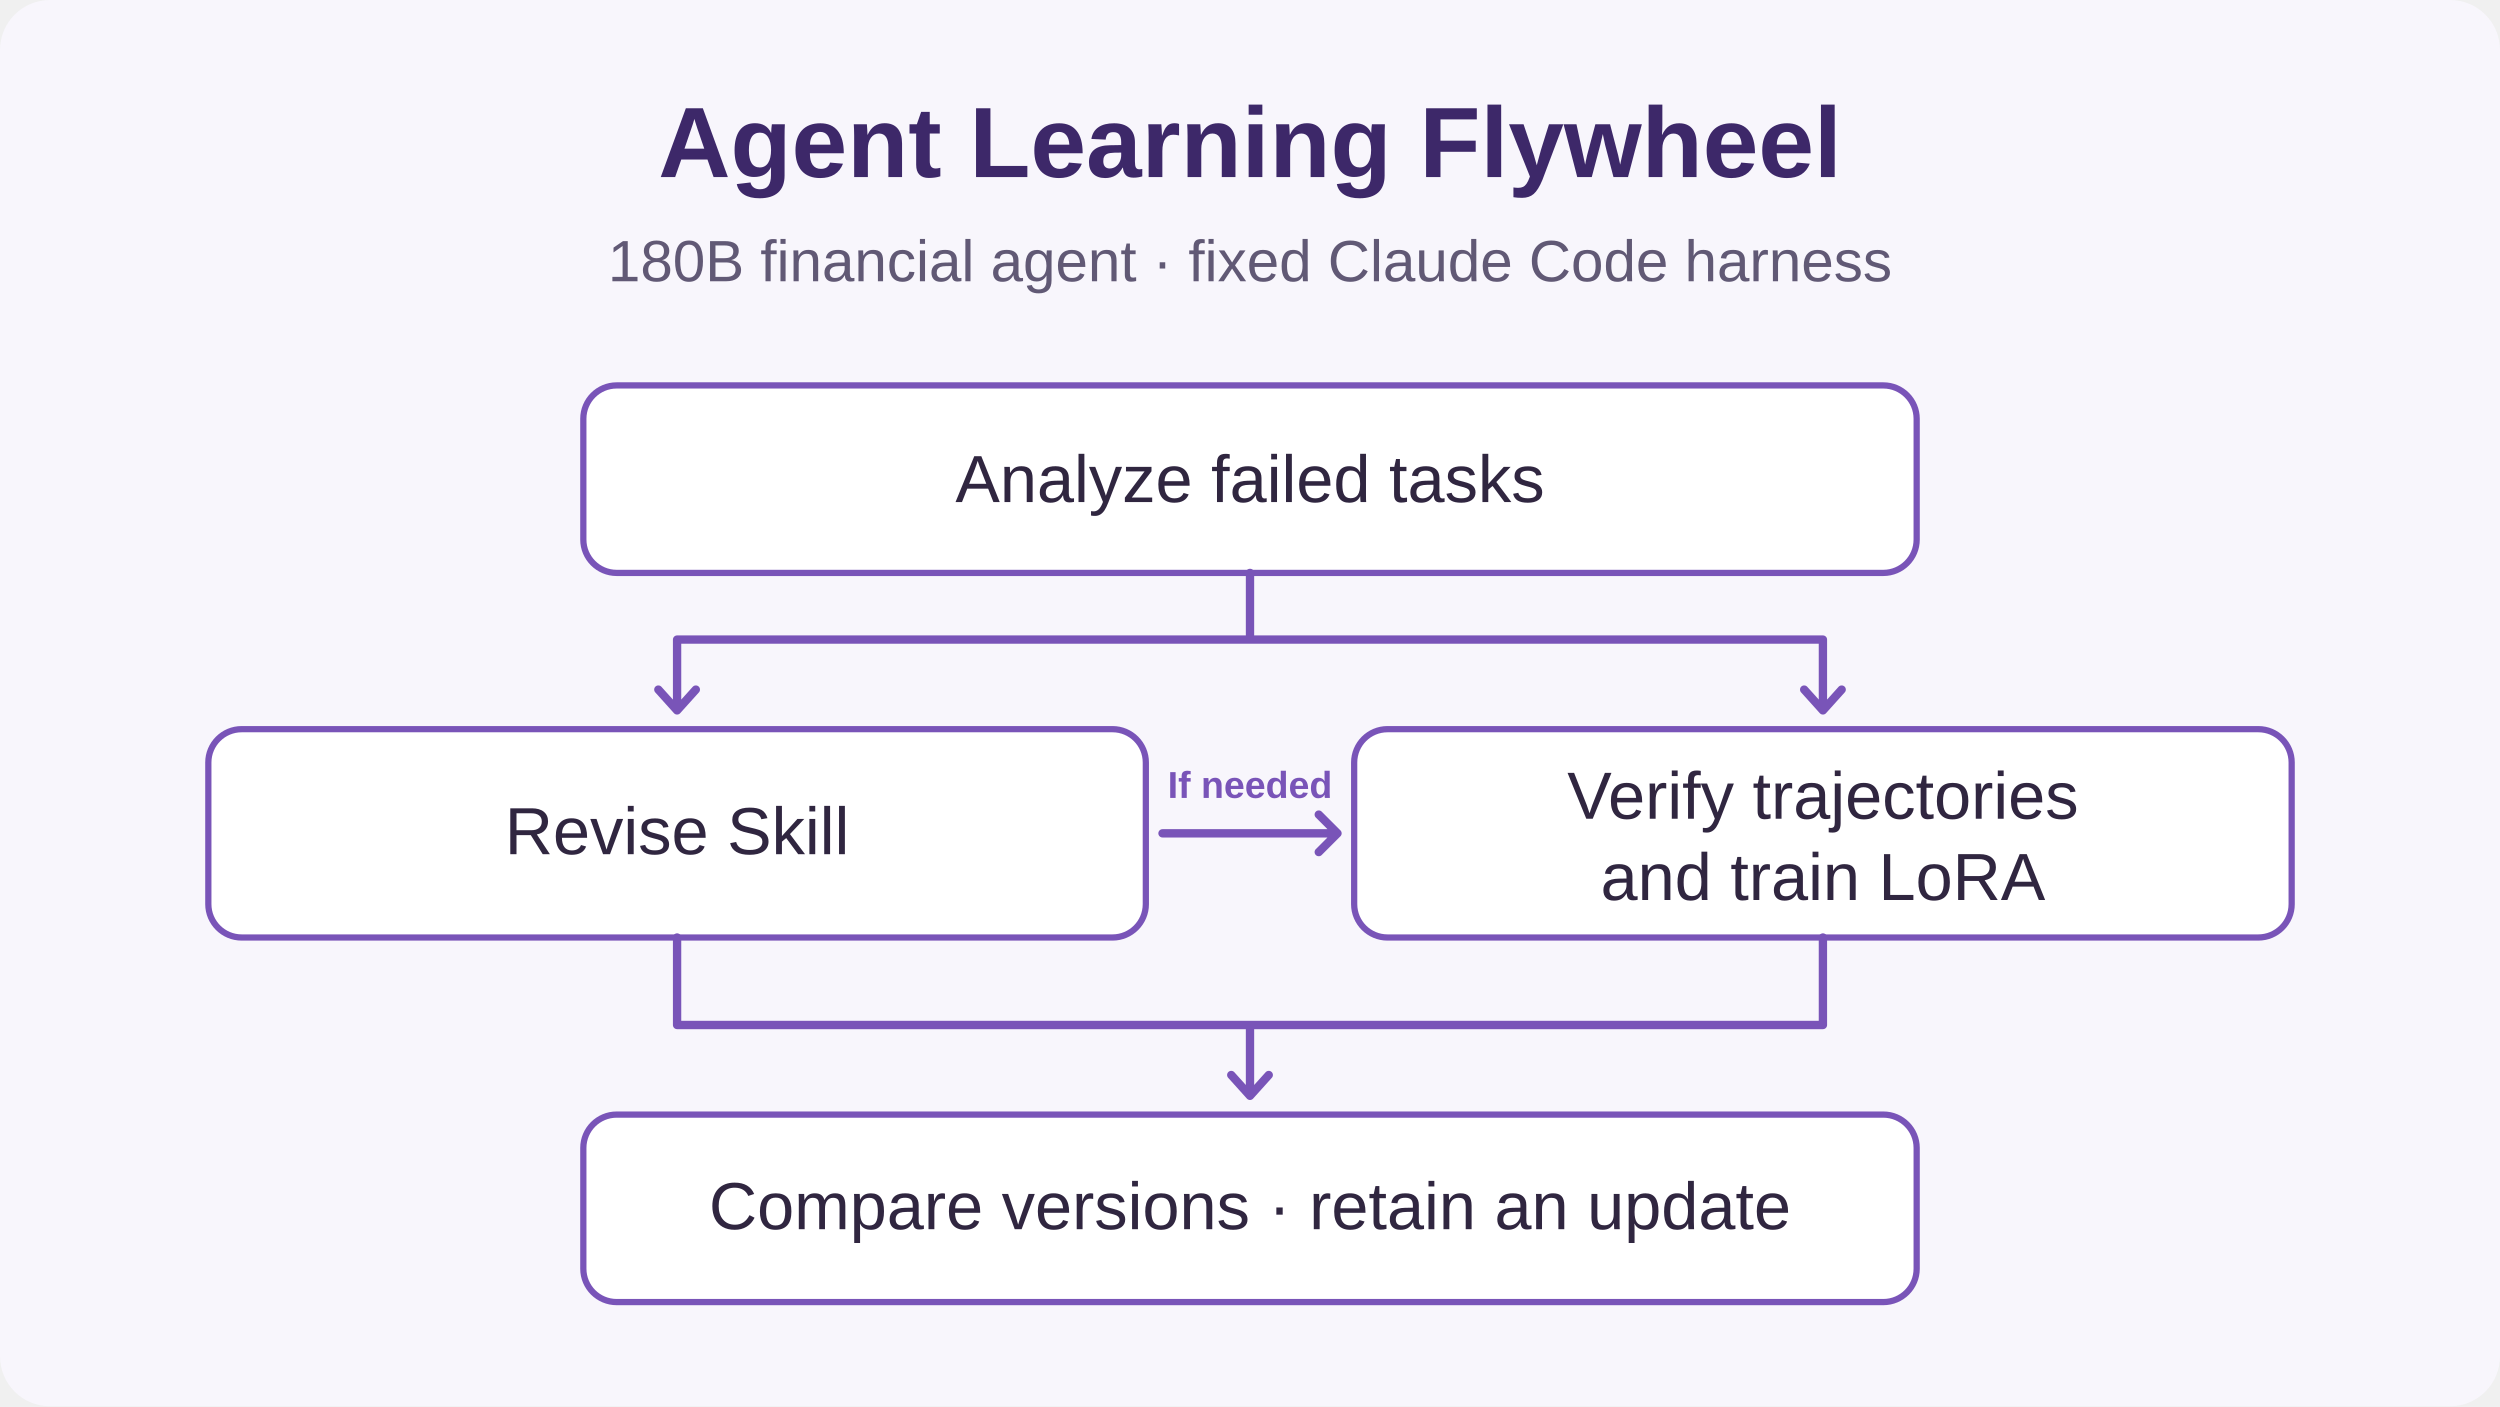
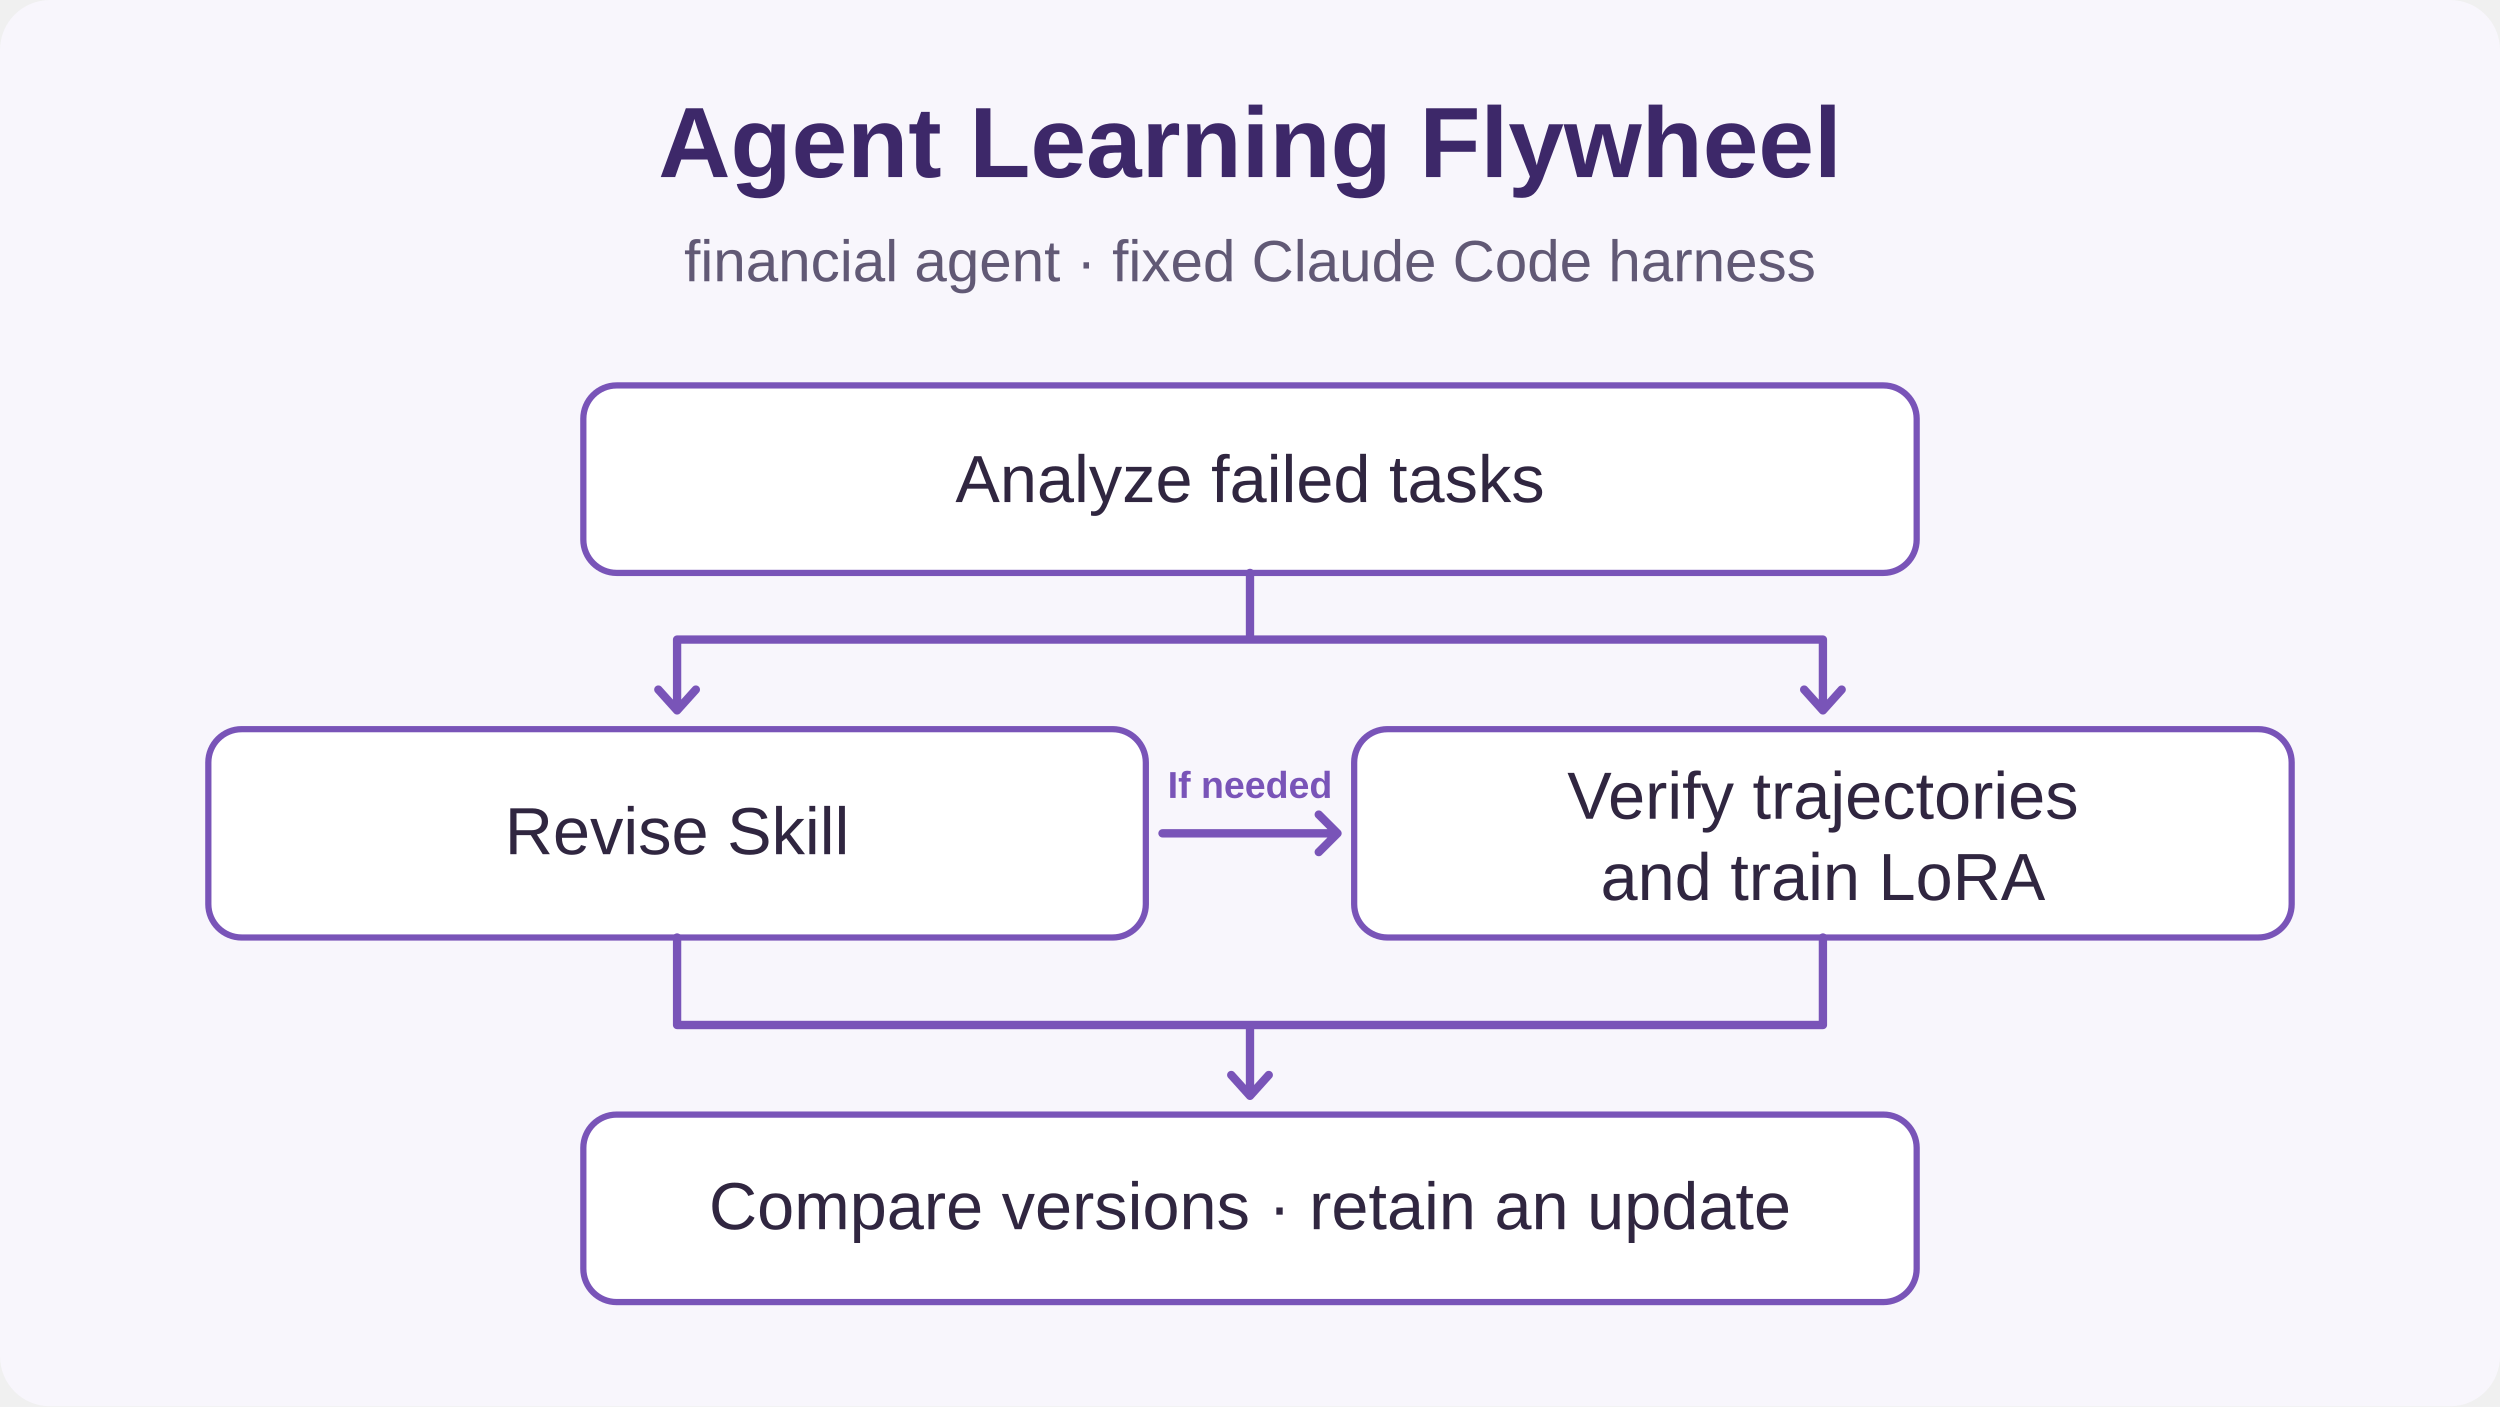
<svg xmlns="http://www.w3.org/2000/svg" viewBox="0 0 1200 675" role="img" aria-labelledby="title desc" font-family="Arial,sans-serif">
  <rect width="1200" height="675" rx="24" fill="#f8f6fc" />
  <text x="600" y="85" text-anchor="middle" font-size="48" font-weight="700" fill="#3d2869">Agent Learning Flywheel</text>
-   <text x="600" y="135" text-anchor="middle" font-size="28" fill="#615975">180B financial agent · fixed Claude Code harness</text>
+   <text x="600" y="135" text-anchor="middle" font-size="28" fill="#615975">financial agent · fixed Claude Code harness</text>
  <g fill="#fff" stroke="#7954b8" stroke-width="3">
    <rect x="280" y="185" width="640" height="90" rx="16" />
    <rect x="100" y="350" width="450" height="100" rx="16" />
    <rect x="650" y="350" width="450" height="100" rx="16" />
    <rect x="280" y="535" width="640" height="90" rx="16" />
  </g>
  <g fill="none" stroke="#7954b8" stroke-width="4" stroke-linecap="round" stroke-linejoin="round">
    <path d="M600 275v32H325v34m-9-10 9 10 9-10M600 307h275v34m-9-10 9 10 9-10M325 450v42h275v34m-9-10 9 10 9-10M875 450v42H600" />
  </g>
  <g fill="#302640" font-size="32" text-anchor="middle">
    <text x="600" y="241">Analyze failed tasks</text>
    <text x="325" y="410">Revise Skill</text>
    <text x="875" y="393">Verify trajectories</text>
    <text x="875" y="432">and train LoRA</text>
    <text x="600" y="590">Compare versions · retain an update</text>
  </g>
  <path d="M558 400h84m-9-9 9 9-9 9" fill="none" stroke="#7954b8" stroke-width="4" stroke-linecap="round" stroke-linejoin="round" />
  <text x="600" y="383" text-anchor="middle" font-size="18" font-weight="700" fill="#7954b8">If needed</text>
</svg>
